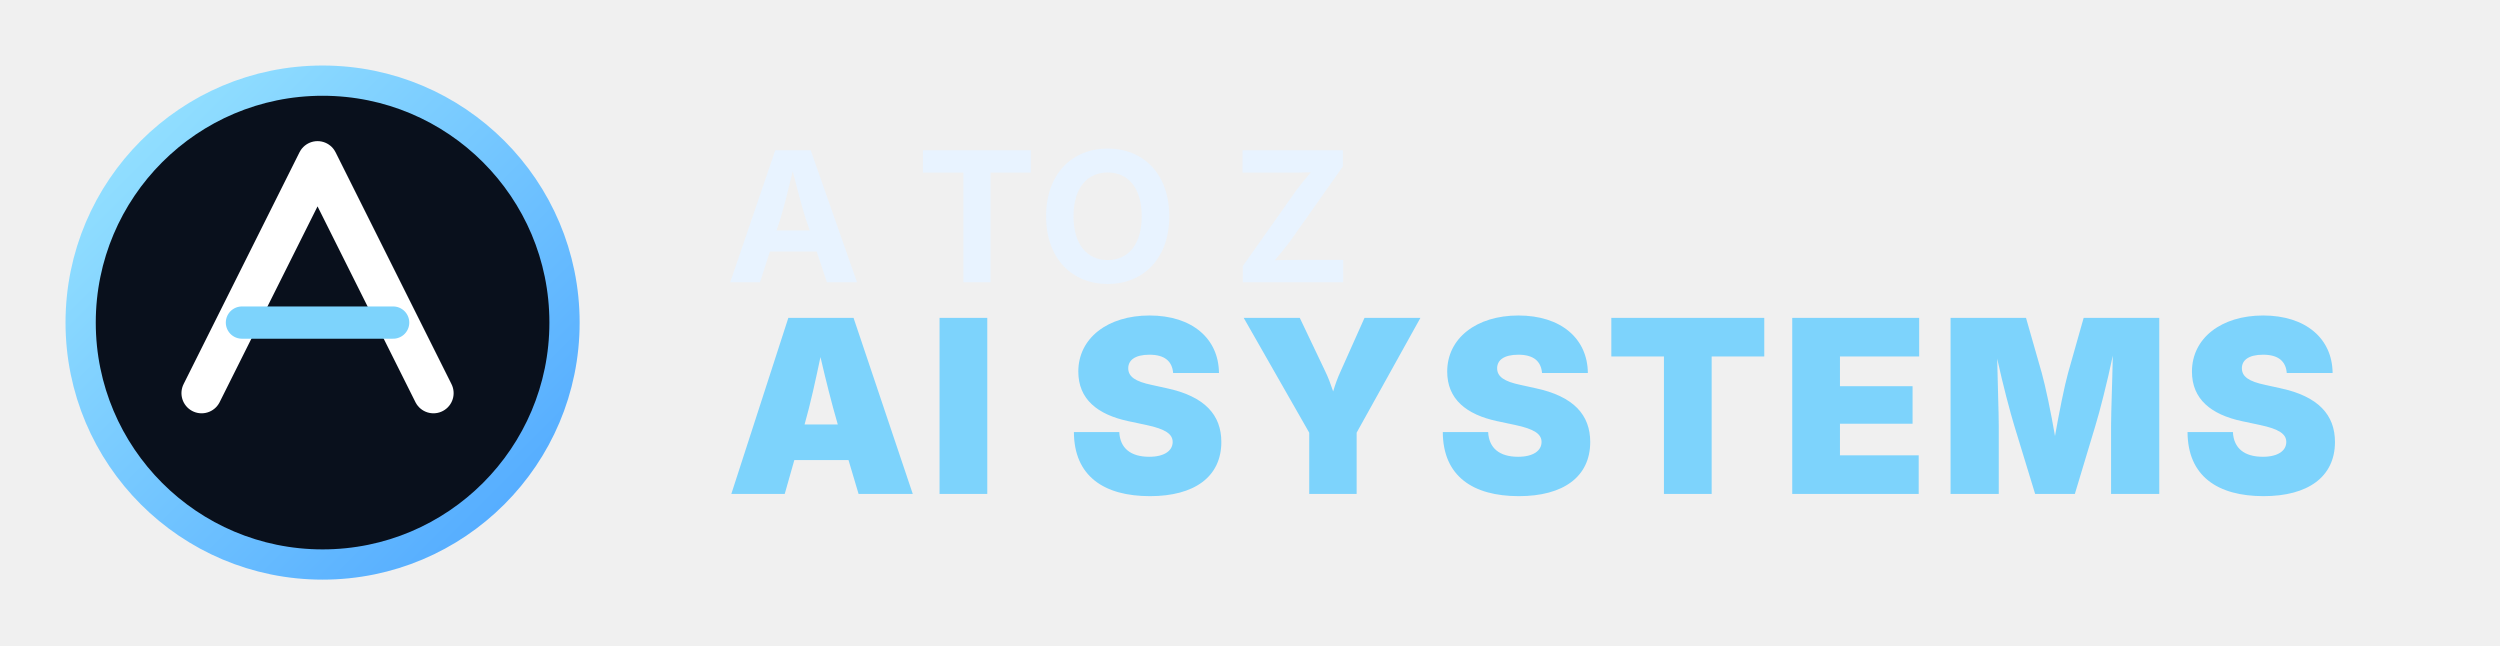
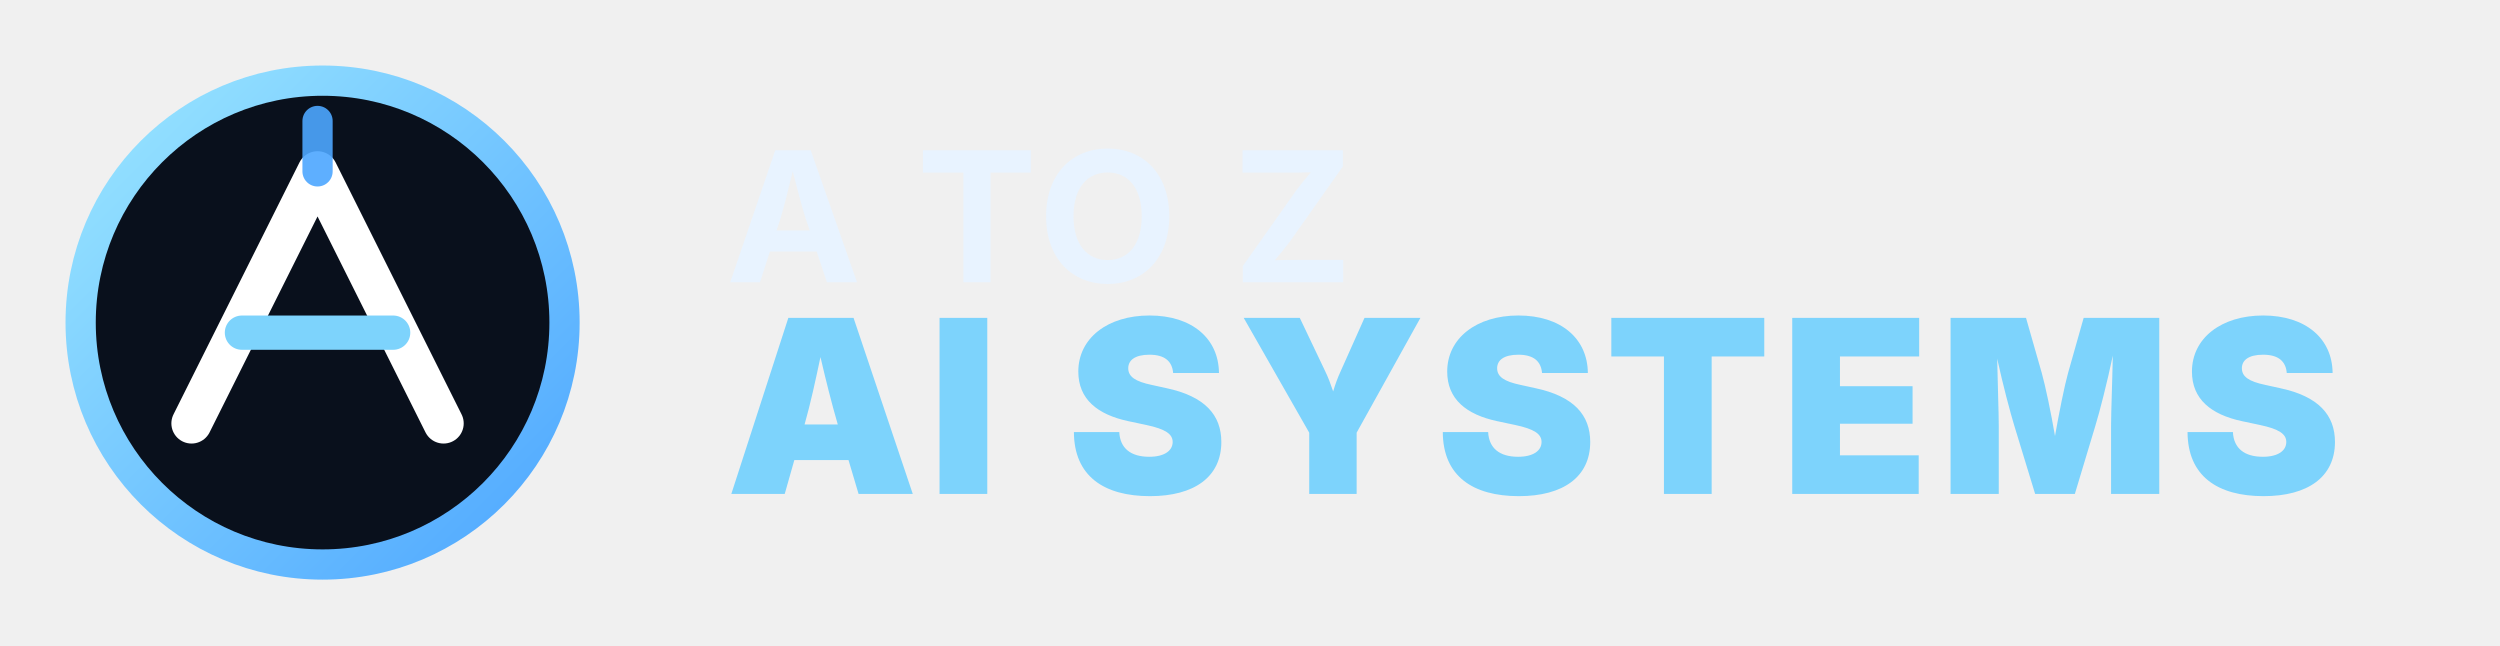
<svg xmlns="http://www.w3.org/2000/svg" width="248" height="64" viewBox="0 0 248 64" fill="none">
  <defs>
    <linearGradient id="ring" x1="8" y1="8" x2="56" y2="56" gradientUnits="userSpaceOnUse">
      <stop stop-color="#9AE6FF" />
      <stop offset="1" stop-color="#4DA6FF" />
    </linearGradient>
  </defs>
  <circle cx="32" cy="32" r="24" fill="#09101C" stroke="url(#ring)" stroke-width="3" />
-   <path d="M20 39L31.5 16L43 39" stroke="#FFFFFF" stroke-width="4" stroke-linecap="round" stroke-linejoin="round" />
-   <path d="M24 32H39" stroke="#7DD3FC" stroke-width="3.2" stroke-linecap="round" />
+   <path d="M19 42L31.5 17L44 42" stroke="#FFFFFF" stroke-width="4" stroke-linecap="round" stroke-linejoin="round" />
+   <path d="M24 33H39" stroke="#7DD3FC" stroke-width="3.4" stroke-linecap="round" />
+   <path d="M31.5 17V12" stroke="#4DA6FF" stroke-width="3" stroke-linecap="round" opacity="0.9" />
  <text x="72" y="28" fill="#E8F3FF" font-family="Inter, Arial, sans-serif" font-size="18" font-weight="700" letter-spacing="0.6">A TO Z</text>
  <text x="72" y="49" fill="#7DD3FC" font-family="Inter, Arial, sans-serif" font-size="24" font-weight="900" letter-spacing="1">AI SYSTEMS</text>
</svg>
